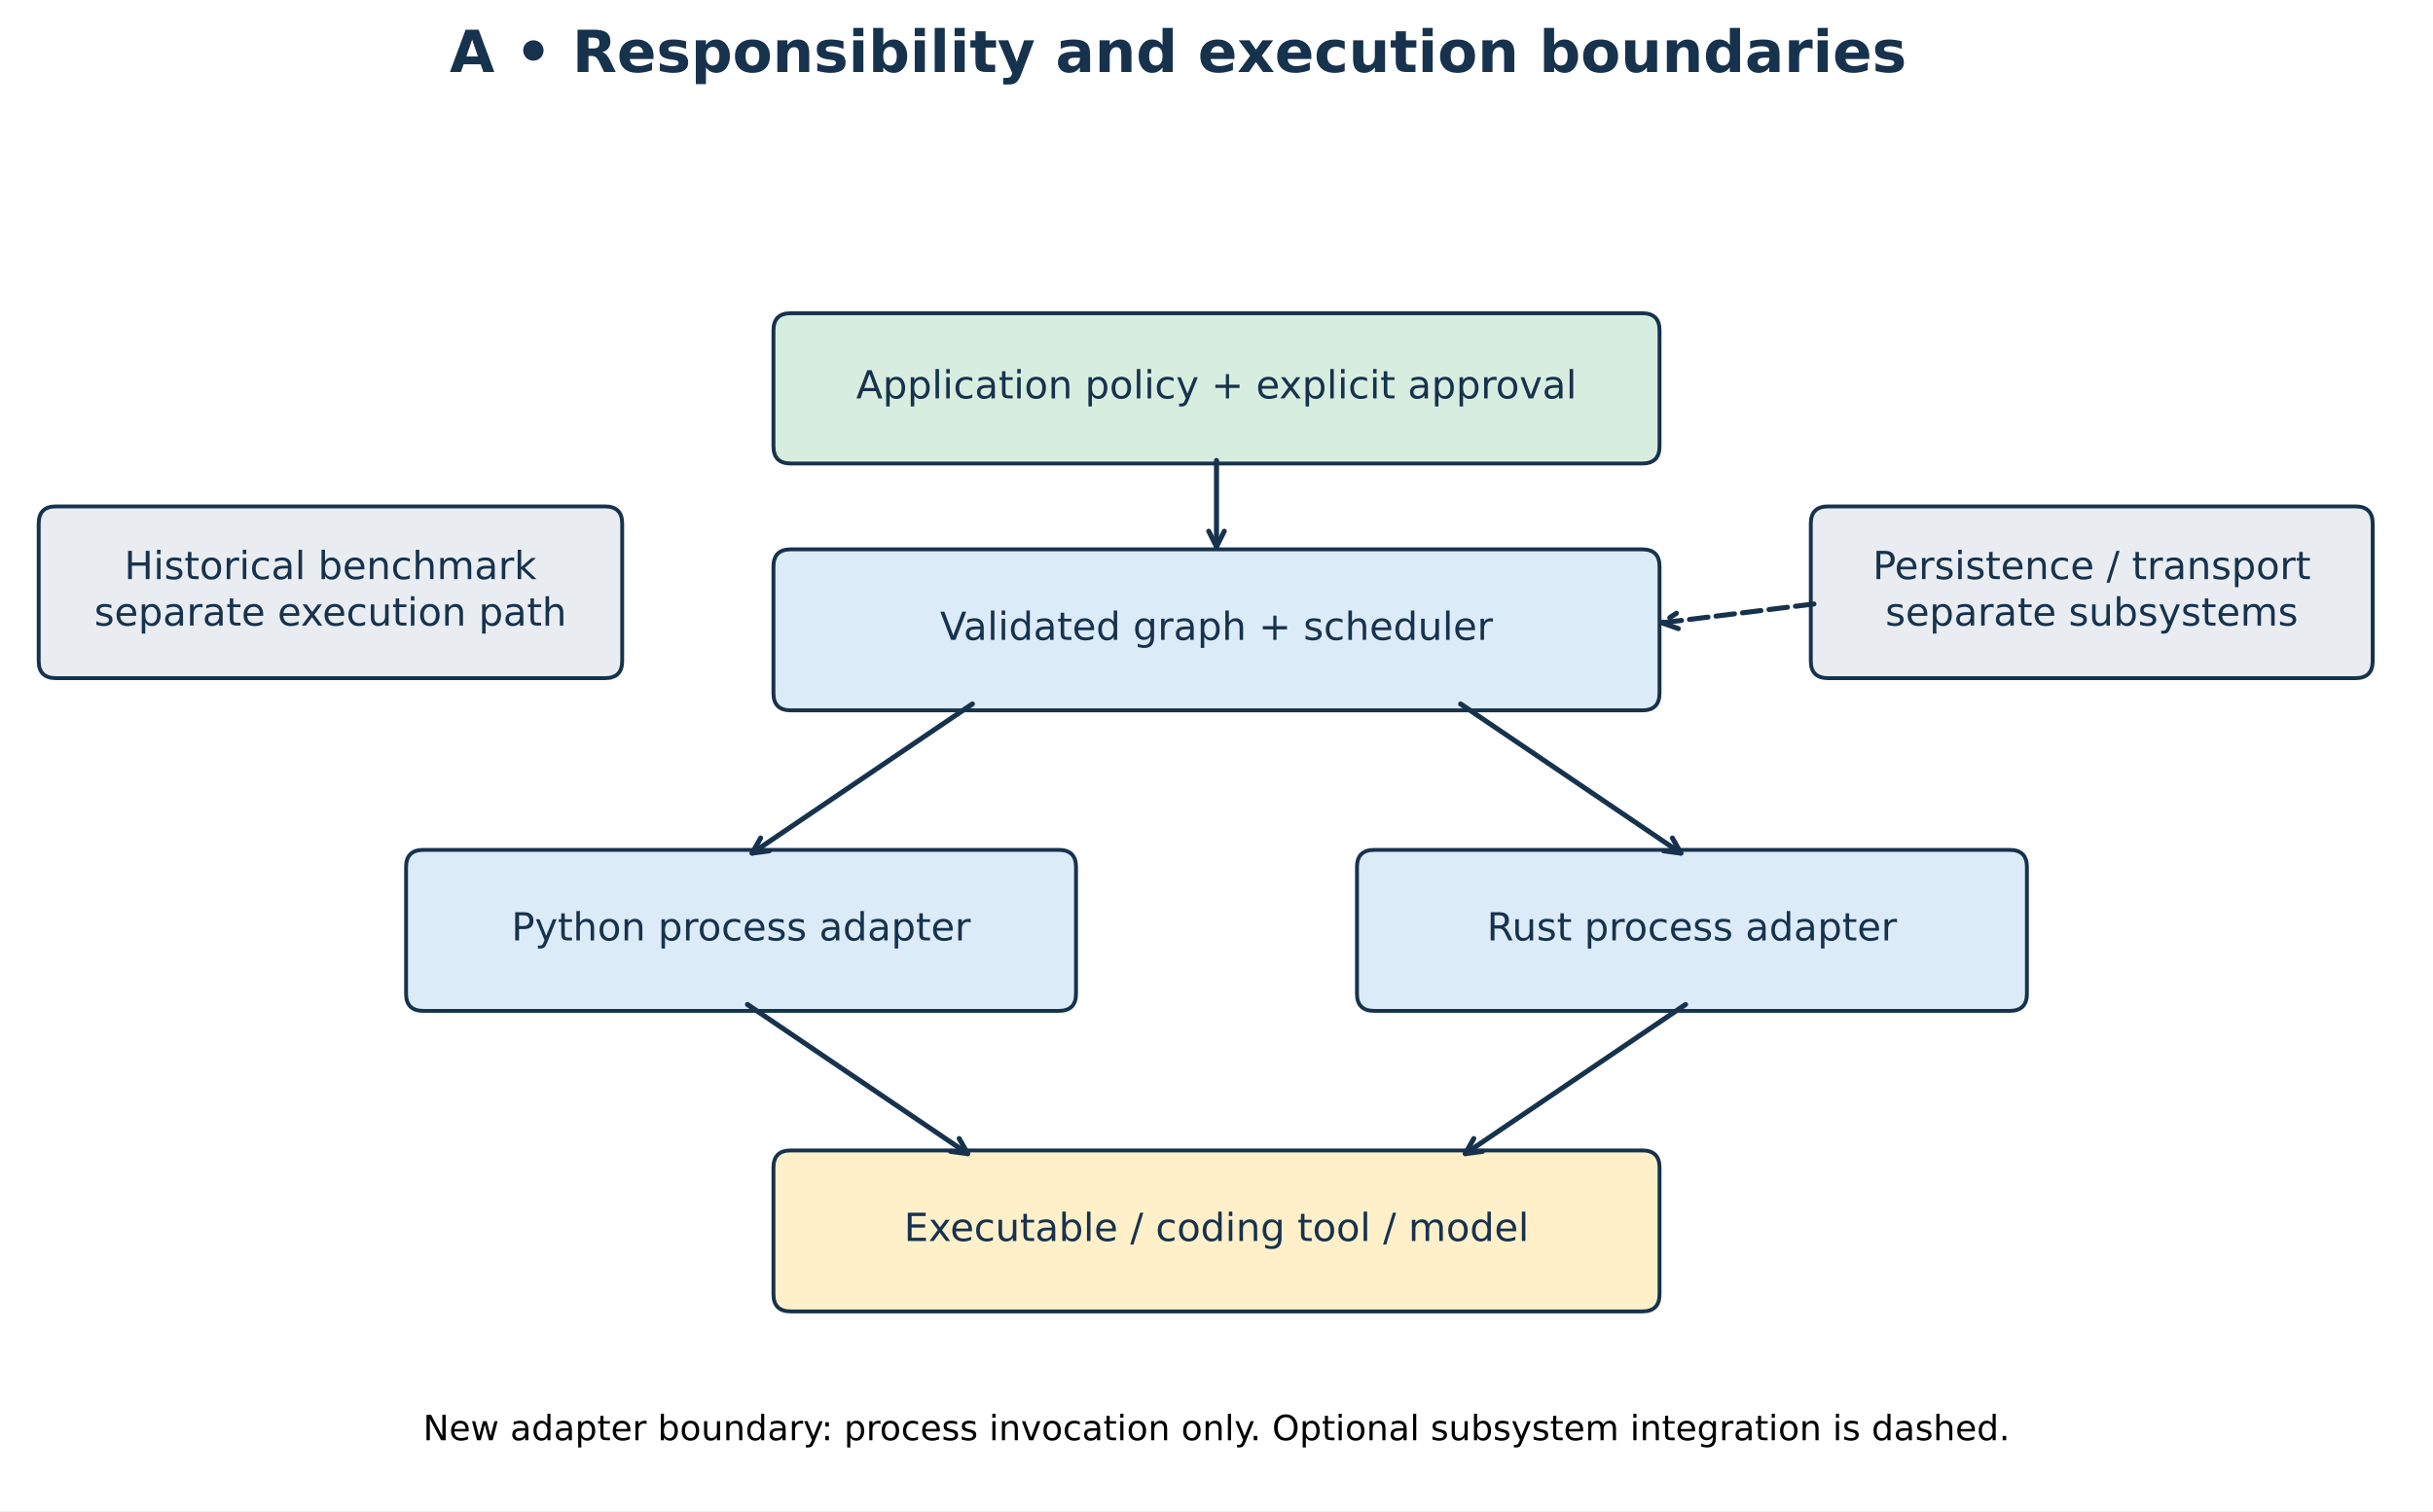
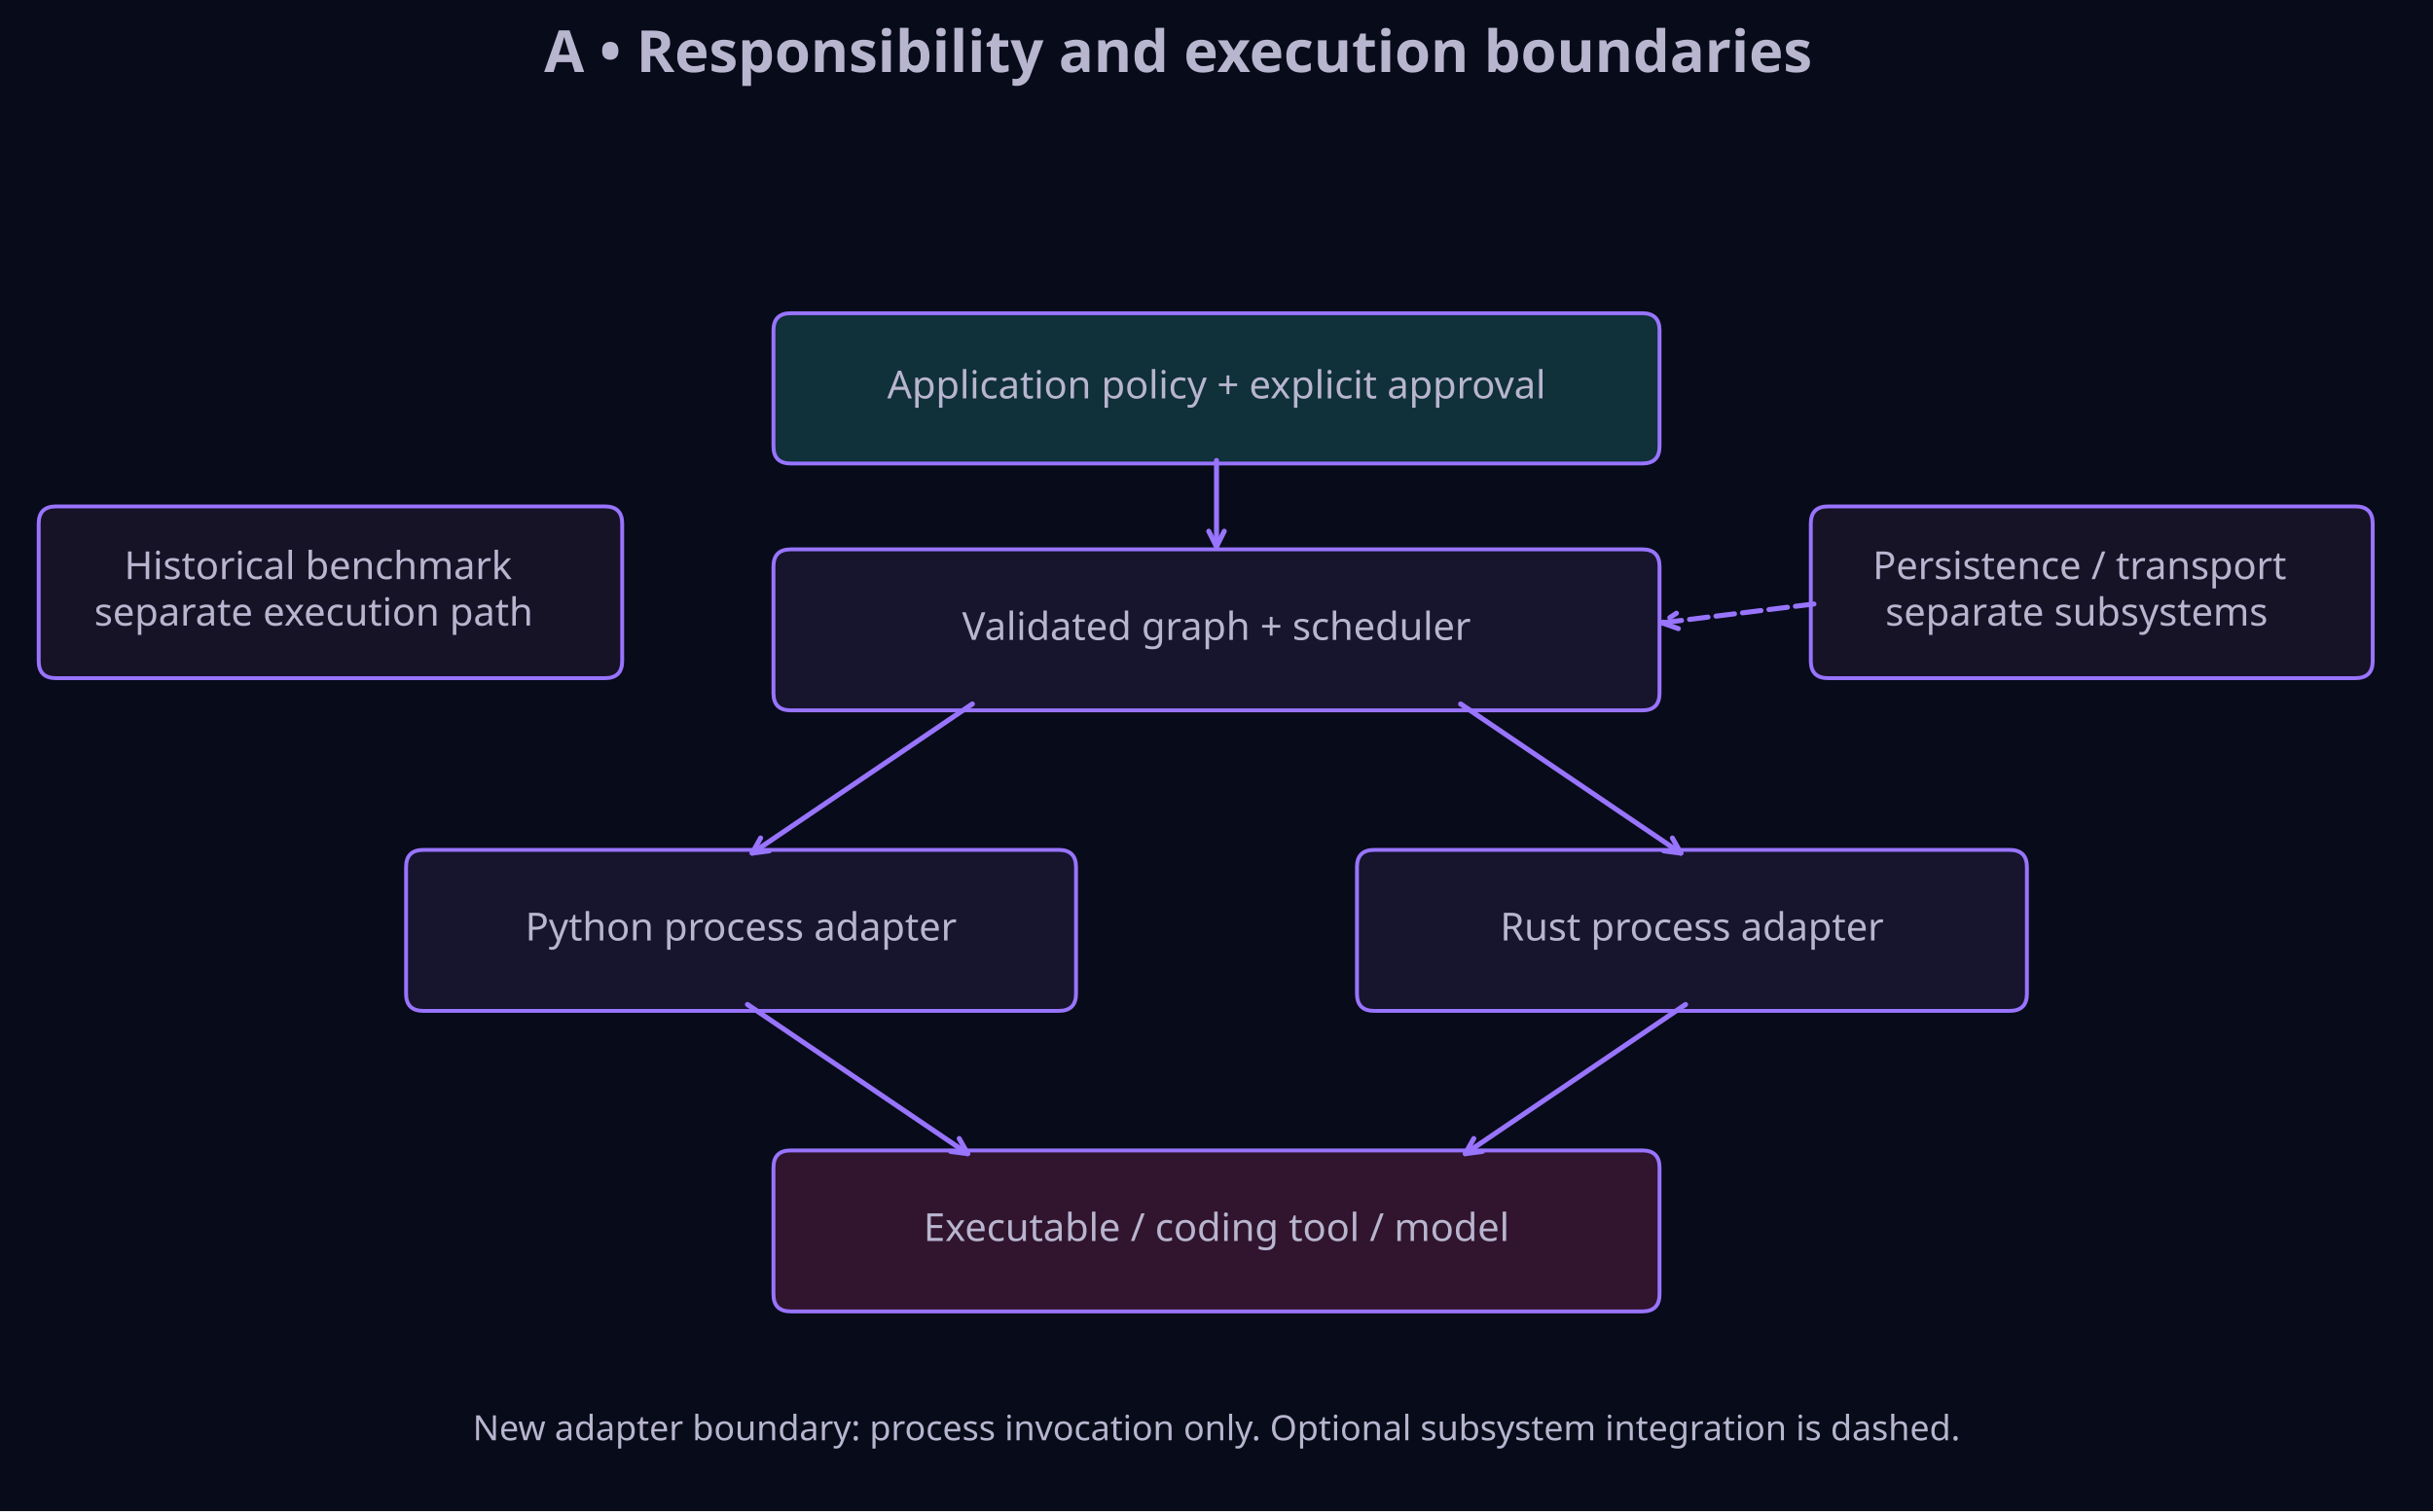
- <svg xmlns="http://www.w3.org/2000/svg" width="628.2pt" height="390.24pt" viewBox="0 0 628.2 390.24" version="1.1">
+ <svg xmlns="http://www.w3.org/2000/svg" width="628.2pt" height="390.24pt" viewBox="0 0 628.2 390.24" version="1.1" role="img" aria-labelledby="portable-title portable-desc">
  <defs>
    <style type="text/css">*{stroke-linejoin: round; stroke-linecap: butt}</style>
  </defs>
  <g id="figure_1">
    <g id="patch_1">
-       <path d="M 0 390.24  L 628.2 390.24  L 628.2 0  L 0 0  z " style="fill: #ffffff" />
+       <path d="M 0 390.24  L 628.2 390.24  L 628.2 0  L 0 0  z " style="fill: #080b19" />
    </g>
    <g id="axes_1">
      <g id="patch_2">
-         <path d="M 204.174 119.7  L 424.026 119.7  Q 428.49 119.7 428.49 115.265  L 428.49 85.327  Q 428.49 80.892 424.026 80.892  L 204.174 80.892  Q 199.71 80.892 199.71 85.327  L 199.71 115.265  Q 199.71 119.7 204.174 119.7  z " clip-path="url(#pb28c197834)" style="fill: #d7eddf; stroke: #17324d; stroke-linejoin: miter" />
+         <path d="M 204.174 119.7  L 424.026 119.7  Q 428.49 119.7 428.49 115.265  L 428.49 85.327  Q 428.49 80.892 424.026 80.892  L 204.174 80.892  Q 199.71 80.892 199.71 85.327  L 199.71 115.265  Q 199.71 119.7 204.174 119.7  z " clip-path="url(#pb28c197834)" style="fill: #10303a; stroke: #9874ff; stroke-linejoin: miter" />
      </g>
      <g id="patch_3">
-         <path d="M 204.174 183.456  L 424.026 183.456  Q 428.49 183.456 428.49 179.021  L 428.49 146.311  Q 428.49 141.876 424.026 141.876  L 204.174 141.876  Q 199.71 141.876 199.71 146.311  L 199.71 179.021  Q 199.71 183.456 204.174 183.456  z " clip-path="url(#pb28c197834)" style="fill: #dcebf8; stroke: #17324d; stroke-linejoin: miter" />
+         <path d="M 204.174 183.456  L 424.026 183.456  Q 428.49 183.456 428.49 179.021  L 428.49 146.311  Q 428.49 141.876 424.026 141.876  L 204.174 141.876  Q 199.71 141.876 199.71 146.311  L 199.71 179.021  Q 199.71 183.456 204.174 183.456  z " clip-path="url(#pb28c197834)" style="fill: #17152e; stroke: #9874ff; stroke-linejoin: miter" />
      </g>
      <g id="patch_4">
-         <path d="M 109.314 261.072  L 273.366 261.072  Q 277.83 261.072 277.83 256.637  L 277.83 223.927  Q 277.83 219.492 273.366 219.492  L 109.314 219.492  Q 104.85 219.492 104.85 223.927  L 104.85 256.637  Q 104.85 261.072 109.314 261.072  z " clip-path="url(#pb28c197834)" style="fill: #dcebf8; stroke: #17324d; stroke-linejoin: miter" />
+         <path d="M 109.314 261.072  L 273.366 261.072  Q 277.83 261.072 277.83 256.637  L 277.83 223.927  Q 277.83 219.492 273.366 219.492  L 109.314 219.492  Q 104.85 219.492 104.85 223.927  L 104.85 256.637  Q 104.85 261.072 109.314 261.072  z " clip-path="url(#pb28c197834)" style="fill: #17152e; stroke: #9874ff; stroke-linejoin: miter" />
      </g>
      <g id="patch_5">
-         <path d="M 354.834 261.072  L 518.886 261.072  Q 523.35 261.072 523.35 256.637  L 523.35 223.927  Q 523.35 219.492 518.886 219.492  L 354.834 219.492  Q 350.37 219.492 350.37 223.927  L 350.37 256.637  Q 350.37 261.072 354.834 261.072  z " clip-path="url(#pb28c197834)" style="fill: #dcebf8; stroke: #17324d; stroke-linejoin: miter" />
+         <path d="M 354.834 261.072  L 518.886 261.072  Q 523.35 261.072 523.35 256.637  L 523.35 223.927  Q 523.35 219.492 518.886 219.492  L 354.834 219.492  Q 350.37 219.492 350.37 223.927  L 350.37 256.637  Q 350.37 261.072 354.834 261.072  z " clip-path="url(#pb28c197834)" style="fill: #17152e; stroke: #9874ff; stroke-linejoin: miter" />
      </g>
      <g id="patch_6">
-         <path d="M 204.174 338.688  L 424.026 338.688  Q 428.49 338.688 428.49 334.253  L 428.49 301.543  Q 428.49 297.108 424.026 297.108  L 204.174 297.108  Q 199.71 297.108 199.71 301.543  L 199.71 334.253  Q 199.71 338.688 204.174 338.688  z " clip-path="url(#pb28c197834)" style="fill: #fff0ca; stroke: #17324d; stroke-linejoin: miter" />
+         <path d="M 204.174 338.688  L 424.026 338.688  Q 428.49 338.688 428.49 334.253  L 428.49 301.543  Q 428.49 297.108 424.026 297.108  L 204.174 297.108  Q 199.71 297.108 199.71 301.543  L 199.71 334.253  Q 199.71 338.688 204.174 338.688  z " clip-path="url(#pb28c197834)" style="fill: #31152e; stroke: #9874ff; stroke-linejoin: miter" />
      </g>
      <g id="patch_7">
-         <path d="M 14.454 175.14  L 156.186 175.14  Q 160.65 175.14 160.65 170.705  L 160.65 135.223  Q 160.65 130.788 156.186 130.788  L 14.454 130.788  Q 9.99 130.788 9.99 135.223  L 9.99 170.705  Q 9.99 175.14 14.454 175.14  z " clip-path="url(#pb28c197834)" style="fill: #e9edf1; stroke: #17324d; stroke-linejoin: miter" />
+         <path d="M 14.454 175.14  L 156.186 175.14  Q 160.65 175.14 160.65 170.705  L 160.65 135.223  Q 160.65 130.788 156.186 130.788  L 14.454 130.788  Q 9.99 130.788 9.99 135.223  L 9.99 170.705  Q 9.99 175.14 14.454 175.14  z " clip-path="url(#pb28c197834)" style="fill: #171327; stroke: #9874ff; stroke-linejoin: miter" />
      </g>
      <g id="patch_8">
-         <path d="M 472.014 175.14  L 608.166 175.14  Q 612.63 175.14 612.63 170.705  L 612.63 135.223  Q 612.63 130.788 608.166 130.788  L 472.014 130.788  Q 467.55 130.788 467.55 135.223  L 467.55 170.705  Q 467.55 175.14 472.014 175.14  z " clip-path="url(#pb28c197834)" style="fill: #e9edf1; stroke: #17324d; stroke-linejoin: miter" />
+         <path d="M 472.014 175.14  L 608.166 175.14  Q 612.63 175.14 612.63 170.705  L 612.63 135.223  Q 612.63 130.788 608.166 130.788  L 472.014 130.788  Q 467.55 130.788 467.55 135.223  L 467.55 170.705  Q 467.55 175.14 472.014 175.14  z " clip-path="url(#pb28c197834)" style="fill: #171327; stroke: #9874ff; stroke-linejoin: miter" />
      </g>
      <g id="text_1">
-         <text style="font-size: 10px; font-family: 'DejaVu Sans'; text-anchor: middle; fill: #17324d" x="314.1" y="102.894" transform="rotate(-0 314.1 102.894)">Application policy + explicit approval</text>
+         <text style="font-size: 10px; font-family: system-ui, sans-serif; text-anchor: middle; fill: #b8b5cf" x="314.1" y="102.894" transform="rotate(-0 314.1 102.894)">Application policy + explicit approval</text>
      </g>
      <g id="text_2">
-         <text style="font-size: 10px; font-family: 'DejaVu Sans'; text-anchor: middle; fill: #17324d" x="314.1" y="165.264" transform="rotate(-0 314.1 165.264)">Validated graph + scheduler</text>
+         <text style="font-size: 10px; font-family: system-ui, sans-serif; text-anchor: middle; fill: #b8b5cf" x="314.1" y="165.264" transform="rotate(-0 314.1 165.264)">Validated graph + scheduler</text>
      </g>
      <g id="text_3">
-         <text style="font-size: 10px; font-family: 'DejaVu Sans'; text-anchor: middle; fill: #17324d" x="191.34" y="242.88" transform="rotate(-0 191.34 242.88)">Python process adapter</text>
+         <text style="font-size: 10px; font-family: system-ui, sans-serif; text-anchor: middle; fill: #b8b5cf" x="191.34" y="242.88" transform="rotate(-0 191.34 242.88)">Python process adapter</text>
      </g>
      <g id="text_4">
-         <text style="font-size: 10px; font-family: 'DejaVu Sans'; text-anchor: middle; fill: #17324d" x="436.86" y="242.88" transform="rotate(-0 436.86 242.88)">Rust process adapter</text>
+         <text style="font-size: 10px; font-family: system-ui, sans-serif; text-anchor: middle; fill: #b8b5cf" x="436.86" y="242.88" transform="rotate(-0 436.86 242.88)">Rust process adapter</text>
      </g>
      <g id="text_5">
-         <text style="font-size: 10px; font-family: 'DejaVu Sans'; text-anchor: middle; fill: #17324d" x="314.1" y="320.496" transform="rotate(-0 314.1 320.496)">Executable / coding tool / model</text>
+         <text style="font-size: 10px; font-family: system-ui, sans-serif; text-anchor: middle; fill: #b8b5cf" x="314.1" y="320.496" transform="rotate(-0 314.1 320.496)">Executable / coding tool / model</text>
      </g>
      <g id="patch_9">
-         <path d="M 314.1 118.928  Q 314.1 130.788 314.1 141.195  " style="fill: none; stroke: #17324d; stroke-width: 1.3; stroke-linecap: round" />
-         <path d="M 316.1 137.195  L 314.1 141.195  L 312.1 137.195  " style="fill: none; stroke: #17324d; stroke-width: 1.3; stroke-linecap: round" />
+         <path d="M 314.1 118.928  Q 314.1 130.788 314.1 141.195  " style="fill: none; stroke: #9874ff; stroke-width: 1.3; stroke-linecap: round" />
+         <path d="M 316.1 137.195  L 314.1 141.195  L 312.1 137.195  " style="fill: none; stroke: #9874ff; stroke-width: 1.3; stroke-linecap: round" />
      </g>
      <g id="patch_10">
-         <path d="M 251.068 181.803  Q 222.033 201.472 194.202 220.325  " style="fill: none; stroke: #17324d; stroke-width: 1.3; stroke-linecap: round" />
-         <path d="M 198.635 219.738  L 194.202 220.325  L 196.392 216.426  " style="fill: none; stroke: #17324d; stroke-width: 1.3; stroke-linecap: round" />
+         <path d="M 251.068 181.803  Q 222.033 201.472 194.202 220.325  " style="fill: none; stroke: #9874ff; stroke-width: 1.3; stroke-linecap: round" />
+         <path d="M 198.635 219.738  L 194.202 220.325  L 196.392 216.426  " style="fill: none; stroke: #9874ff; stroke-width: 1.3; stroke-linecap: round" />
      </g>
      <g id="patch_11">
-         <path d="M 377.132 181.803  Q 406.167 201.472 433.998 220.325  " style="fill: none; stroke: #17324d; stroke-width: 1.3; stroke-linecap: round" />
-         <path d="M 431.808 216.426  L 433.998 220.325  L 429.565 219.738  " style="fill: none; stroke: #17324d; stroke-width: 1.3; stroke-linecap: round" />
+         <path d="M 377.132 181.803  Q 406.167 201.472 433.998 220.325  " style="fill: none; stroke: #9874ff; stroke-width: 1.3; stroke-linecap: round" />
+         <path d="M 431.808 216.426  L 433.998 220.325  L 429.565 219.738  " style="fill: none; stroke: #9874ff; stroke-width: 1.3; stroke-linecap: round" />
      </g>
      <g id="patch_12">
-         <path d="M 192.992 259.419  Q 222.027 279.088 249.858 297.941  " style="fill: none; stroke: #17324d; stroke-width: 1.3; stroke-linecap: round" />
-         <path d="M 247.668 294.042  L 249.858 297.941  L 245.425 297.354  " style="fill: none; stroke: #17324d; stroke-width: 1.3; stroke-linecap: round" />
+         <path d="M 192.992 259.419  Q 222.027 279.088 249.858 297.941  " style="fill: none; stroke: #9874ff; stroke-width: 1.3; stroke-linecap: round" />
+         <path d="M 247.668 294.042  L 249.858 297.941  L 245.425 297.354  " style="fill: none; stroke: #9874ff; stroke-width: 1.3; stroke-linecap: round" />
      </g>
      <g id="patch_13">
-         <path d="M 435.208 259.419  Q 406.173 279.088 378.342 297.941  " style="fill: none; stroke: #17324d; stroke-width: 1.3; stroke-linecap: round" />
-         <path d="M 382.775 297.354  L 378.342 297.941  L 380.532 294.042  " style="fill: none; stroke: #17324d; stroke-width: 1.3; stroke-linecap: round" />
+         <path d="M 435.208 259.419  Q 406.173 279.088 378.342 297.941  " style="fill: none; stroke: #9874ff; stroke-width: 1.3; stroke-linecap: round" />
+         <path d="M 382.775 297.354  L 378.342 297.941  L 380.532 294.042  " style="fill: none; stroke: #9874ff; stroke-width: 1.3; stroke-linecap: round" />
      </g>
      <g id="text_6">
-         <text style="font-size: 10px; font-family: 'DejaVu Sans'; fill: #17324d" transform="translate(32.08797 149.5607)">Historical benchmark</text>
-         <text style="font-size: 10px; font-family: 'DejaVu Sans'; fill: #17324d" transform="translate(24.3325 161.5634)">separate execution path</text>
+         <text style="font-size: 10px; font-family: system-ui, sans-serif; fill: #b8b5cf" transform="translate(32.08797 149.5607)">Historical benchmark</text>
+         <text style="font-size: 10px; font-family: system-ui, sans-serif; fill: #b8b5cf" transform="translate(24.3325 161.5634)">separate execution path</text>
      </g>
      <g id="text_7">
-         <text style="font-size: 10px; font-family: 'DejaVu Sans'; fill: #17324d" transform="translate(483.5267 149.5607)">Persistence / transport</text>
-         <text style="font-size: 10px; font-family: 'DejaVu Sans'; fill: #17324d" transform="translate(486.797 161.5634)">separate subsystems</text>
+         <text style="font-size: 10px; font-family: system-ui, sans-serif; fill: #b8b5cf" transform="translate(483.5267 149.5607)">Persistence / transport</text>
+         <text style="font-size: 10px; font-family: system-ui, sans-serif; fill: #b8b5cf" transform="translate(486.797 161.5634)">separate subsystems</text>
      </g>
      <g id="patch_14">
-         <path d="M 468.354 155.983  Q 448.02 158.508 429.129 160.854  " style="fill: none; stroke-dasharray: 4.81,2.08; stroke-dashoffset: 0; stroke: #17324d; stroke-width: 1.3; stroke-linecap: round" />
-         <path d="M 433.345 162.346  L 429.129 160.854  L 432.852 158.376  " style="fill: none; stroke-dasharray: 4.81,2.08; stroke-dashoffset: 0; stroke: #17324d; stroke-width: 1.3; stroke-linecap: round" />
+         <path d="M 468.354 155.983  Q 448.02 158.508 429.129 160.854  " style="fill: none; stroke-dasharray: 4.81,2.08; stroke-dashoffset: 0; stroke: #9874ff; stroke-width: 1.3; stroke-linecap: round" />
+         <path d="M 433.345 162.346  L 429.129 160.854  L 432.852 158.376  " style="fill: none; stroke-dasharray: 4.81,2.08; stroke-dashoffset: 0; stroke: #9874ff; stroke-width: 1.3; stroke-linecap: round" />
      </g>
      <g id="text_8">
-         <text style="font-size: 9px; font-family: 'DejaVu Sans'; text-anchor: middle" x="314.1" y="371.952" transform="rotate(-0 314.1 371.952)">New adapter boundary: process invocation only. Optional subsystem integration is dashed.</text>
+         <text style="font-size: 9px; font-family: system-ui, sans-serif; text-anchor: middle; fill: #b8b5cf" x="314.1" y="371.952" transform="rotate(-0 314.1 371.952)">New adapter boundary: process invocation only. Optional subsystem integration is dashed.</text>
      </g>
    </g>
    <g id="text_9">
-       <text style="font-weight: 700; font-size: 15px; font-family: 'DejaVu Sans'; text-anchor: middle; fill: #17324d" x="304.2" y="18.598" transform="rotate(-0 304.2 18.59766)">A • Responsibility and execution boundaries</text>
+       <text style="font-weight: 700; font-size: 15px; font-family: system-ui, sans-serif; text-anchor: middle; fill: #b8b5cf" x="304.2" y="18.598" transform="rotate(-0 304.2 18.59766)">A • Responsibility and execution boundaries</text>
    </g>
  </g>
  <defs>
    <clipPath id="pb28c197834">
      <rect x="7.2" y="50.4" width="613.8" height="332.64" />
    </clipPath>
  </defs>
</svg>
